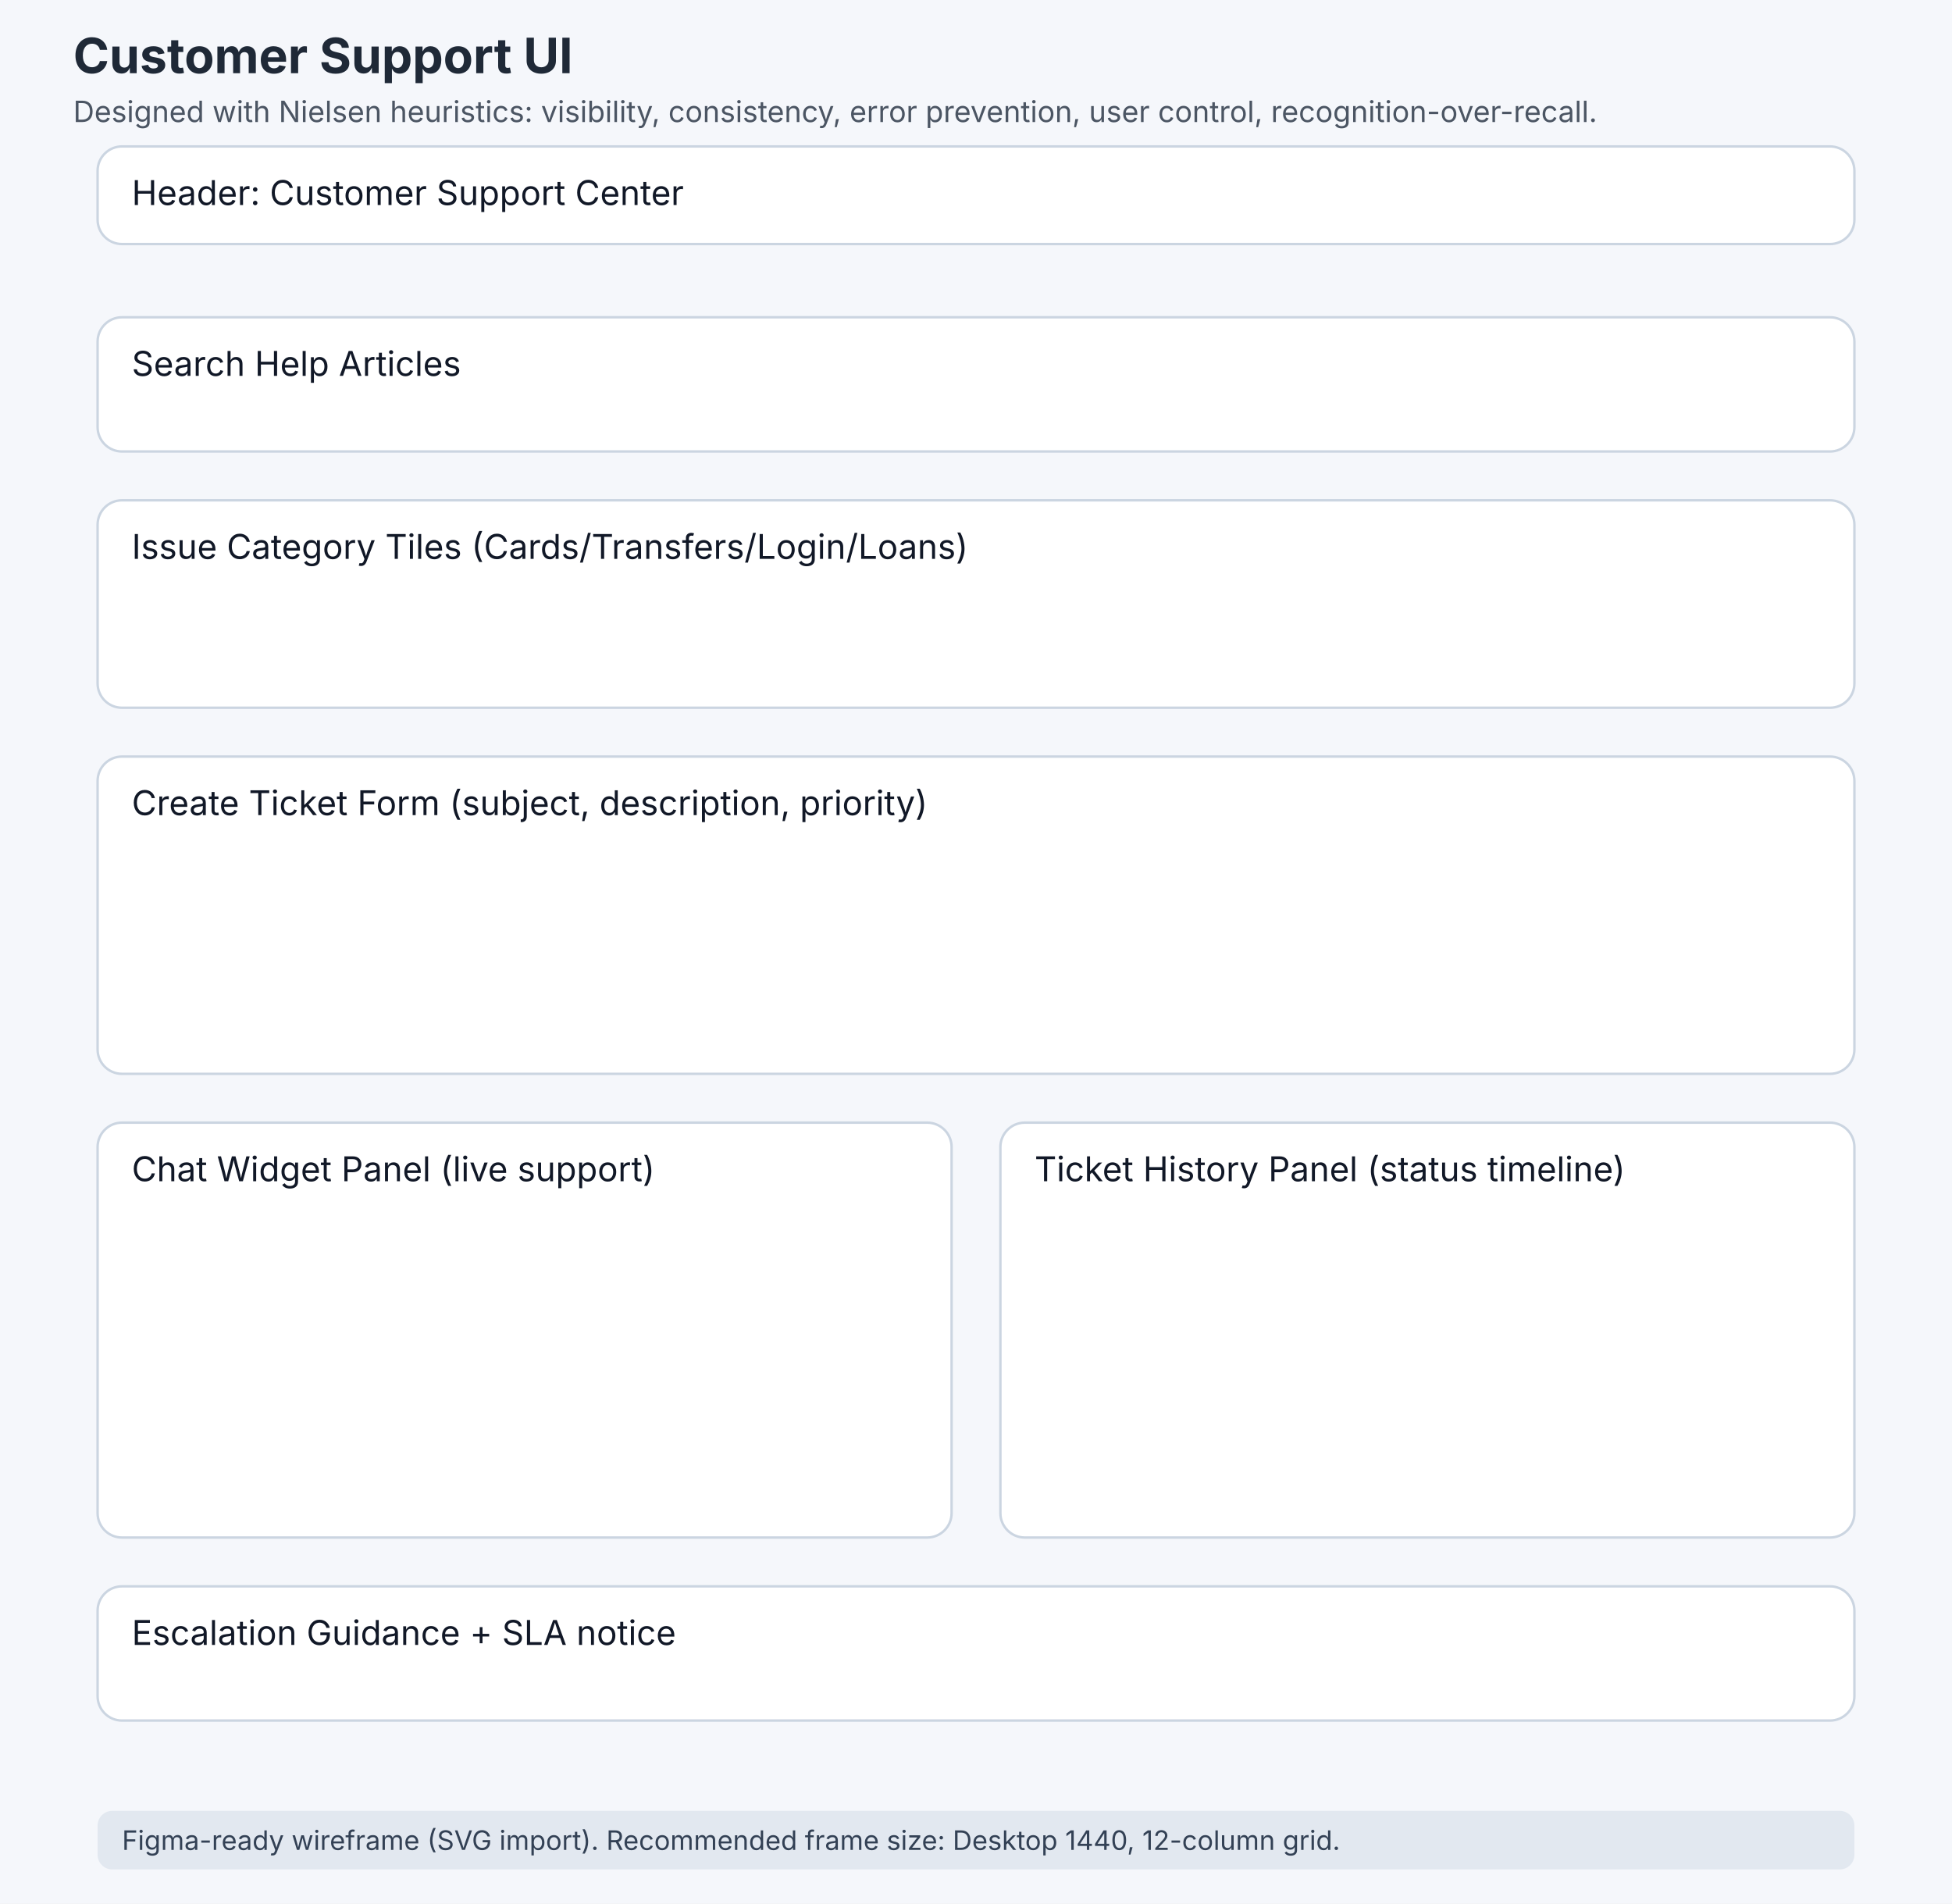
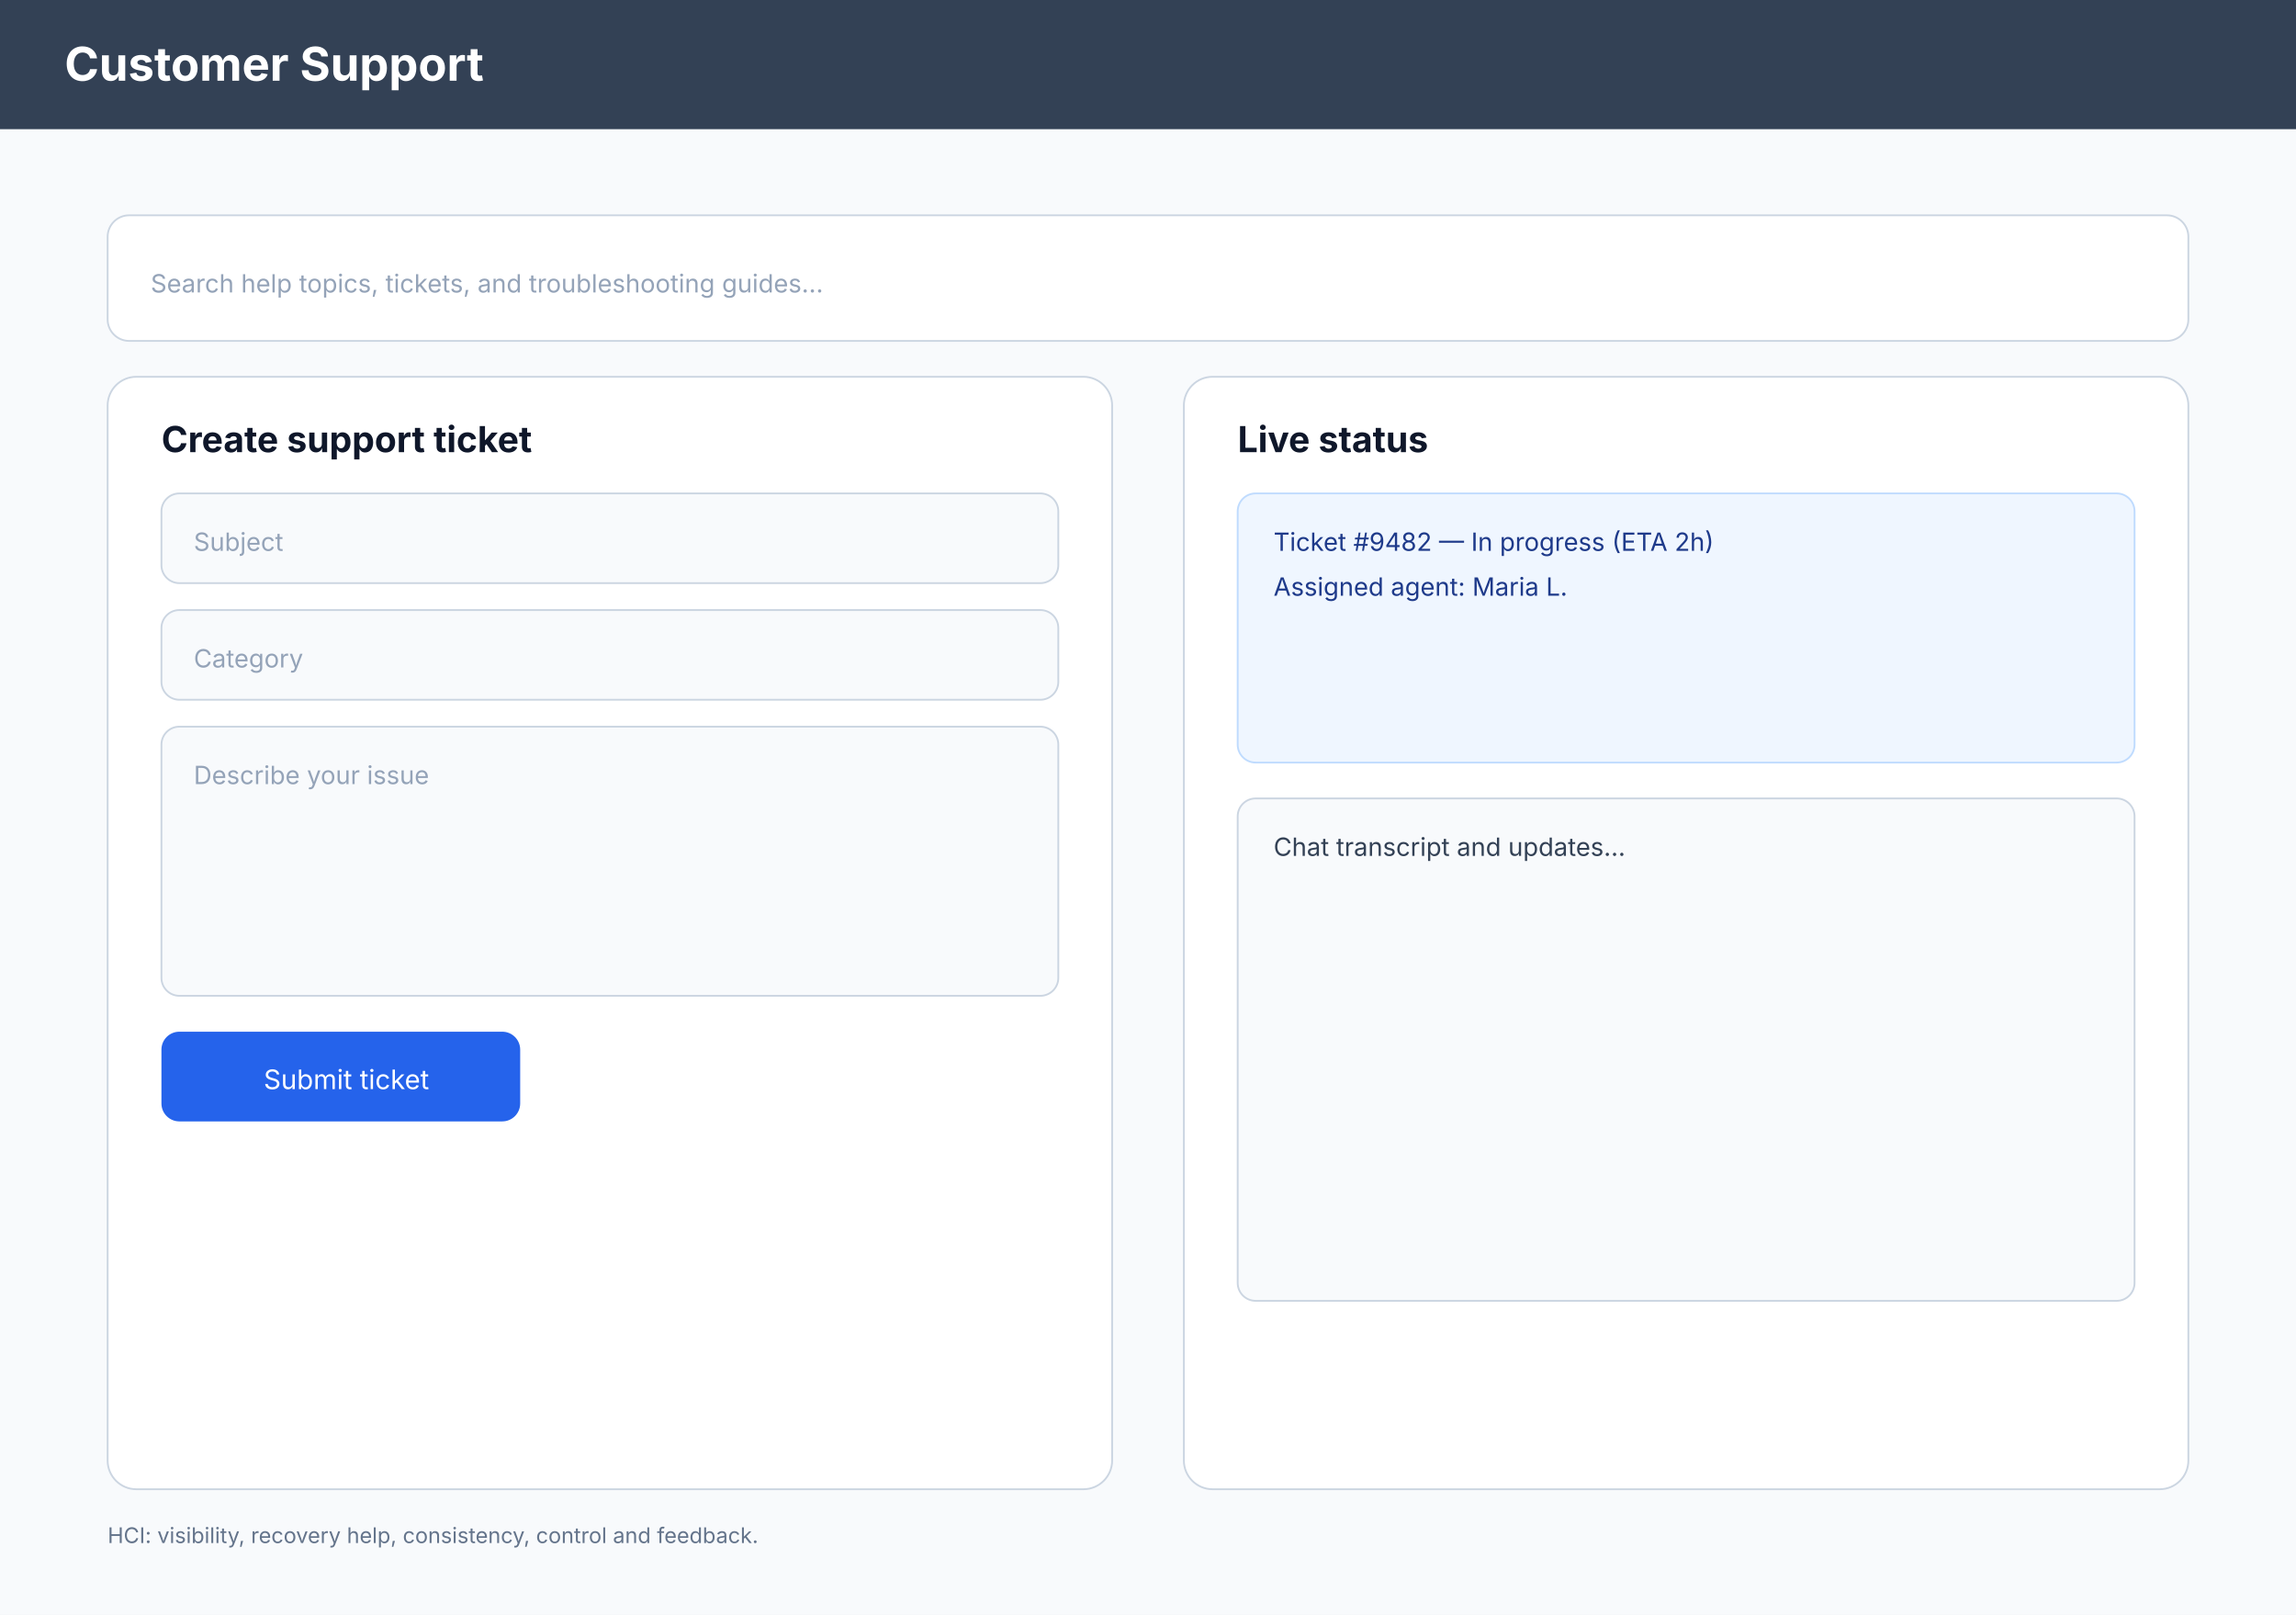
- <svg xmlns="http://www.w3.org/2000/svg" width="800" height="780" viewBox="0 0 800 780">
-   <rect x="0" y="0" width="800" height="780" fill="#f5f7fb" />
-   <text x="30" y="30" font-family="Inter, Arial" font-size="20" font-weight="700" fill="#1f2937">Customer Support UI</text>
-   <text x="30" y="50" font-family="Inter, Arial" font-size="12" fill="#4b5563">Designed with Nielsen heuristics: visibility, consistency, error prevention, user control, recognition-over-recall.</text>
-   <rect x="40" y="60" width="720" height="40" rx="10" ry="10" fill="#ffffff" stroke="#cbd5e1" />
-   <text x="54" y="84" font-family="Inter, Arial" font-size="14" fill="#111827">Header: Customer Support Center</text>
-   <rect x="40" y="130" width="720" height="55" rx="10" ry="10" fill="#ffffff" stroke="#cbd5e1" />
-   <text x="54" y="154" font-family="Inter, Arial" font-size="14" fill="#111827">Search Help Articles</text>
-   <rect x="40" y="205" width="720" height="85" rx="10" ry="10" fill="#ffffff" stroke="#cbd5e1" />
-   <text x="54" y="229" font-family="Inter, Arial" font-size="14" fill="#111827">Issue Category Tiles (Cards/Transfers/Login/Loans)</text>
-   <rect x="40" y="310" width="720" height="130" rx="10" ry="10" fill="#ffffff" stroke="#cbd5e1" />
-   <text x="54" y="334" font-family="Inter, Arial" font-size="14" fill="#111827">Create Ticket Form (subject, description, priority)</text>
-   <rect x="40" y="460" width="350" height="170" rx="10" ry="10" fill="#ffffff" stroke="#cbd5e1" />
-   <text x="54" y="484" font-family="Inter, Arial" font-size="14" fill="#111827">Chat Widget Panel (live support)</text>
-   <rect x="410" y="460" width="350" height="170" rx="10" ry="10" fill="#ffffff" stroke="#cbd5e1" />
-   <text x="424" y="484" font-family="Inter, Arial" font-size="14" fill="#111827">Ticket History Panel (status timeline)</text>
-   <rect x="40" y="650" width="720" height="55" rx="10" ry="10" fill="#ffffff" stroke="#cbd5e1" />
-   <text x="54" y="674" font-family="Inter, Arial" font-size="14" fill="#111827">Escalation Guidance + SLA notice</text>
-   <rect x="40" y="742" width="720" height="24" rx="6" fill="#e2e8f0" />
-   <text x="50" y="758" font-family="Inter, Arial" font-size="11" fill="#334155">Figma-ready wireframe (SVG import). Recommended frame size: Desktop 1440, 12-column grid.</text>
+ <svg xmlns="http://www.w3.org/2000/svg" width="1280" height="900" viewBox="0 0 1280 900">
+   <rect width="1280" height="900" fill="#F8FAFC" />
+   <rect x="0" y="0" width="1280" height="72" fill="#334155" />
+   <text x="36" y="45" fill="#FFFFFF" font-size="26" font-family="Inter" font-weight="700">Customer Support</text>
+   <rect x="60" y="120" width="1160" height="70" rx="12" fill="#FFFFFF" stroke="#CBD5E1" />
+   <text x="84" y="163" fill="#94A3B8" font-size="14" font-family="Inter">Search help topics, tickets, and troubleshooting guides...</text>
+   <rect x="60" y="210" width="560" height="620" rx="16" fill="#FFFFFF" stroke="#CBD5E1" />
+   <rect x="660" y="210" width="560" height="620" rx="16" fill="#FFFFFF" stroke="#CBD5E1" />
+   <text x="90" y="252" fill="#0F172A" font-size="20" font-family="Inter" font-weight="700">Create support ticket</text>
+   <rect x="90" y="275" width="500" height="50" rx="10" fill="#F8FAFC" stroke="#CBD5E1" />
+   <text x="108" y="307" fill="#94A3B8" font-size="14" font-family="Inter">Subject</text>
+   <rect x="90" y="340" width="500" height="50" rx="10" fill="#F8FAFC" stroke="#CBD5E1" />
+   <text x="108" y="372" fill="#94A3B8" font-size="14" font-family="Inter">Category</text>
+   <rect x="90" y="405" width="500" height="150" rx="10" fill="#F8FAFC" stroke="#CBD5E1" />
+   <text x="108" y="437" fill="#94A3B8" font-size="14" font-family="Inter">Describe your issue</text>
+   <rect x="90" y="575" width="200" height="50" rx="10" fill="#2563EB" />
+   <text x="147" y="607" fill="#FFF" font-size="15" font-family="Inter">Submit ticket</text>
+   <text x="690" y="252" fill="#0F172A" font-size="20" font-family="Inter" font-weight="700">Live status</text>
+   <rect x="690" y="275" width="500" height="150" rx="10" fill="#EFF6FF" stroke="#BFDBFE" />
+   <text x="710" y="307" fill="#1E3A8A" font-size="14" font-family="Inter">Ticket #9482 — In progress (ETA 2h)</text>
+   <text x="710" y="332" fill="#1E3A8A" font-size="14" font-family="Inter">Assigned agent: Maria L.</text>
+   <rect x="690" y="445" width="500" height="280" rx="10" fill="#F8FAFC" stroke="#CBD5E1" />
+   <text x="710" y="477" fill="#334155" font-size="14" font-family="Inter">Chat transcript and updates...</text>
+   <text x="60" y="860" fill="#64748B" font-size="12" font-family="Inter">HCI: visibility, recovery help, consistency, control and feedback.</text>
</svg>
